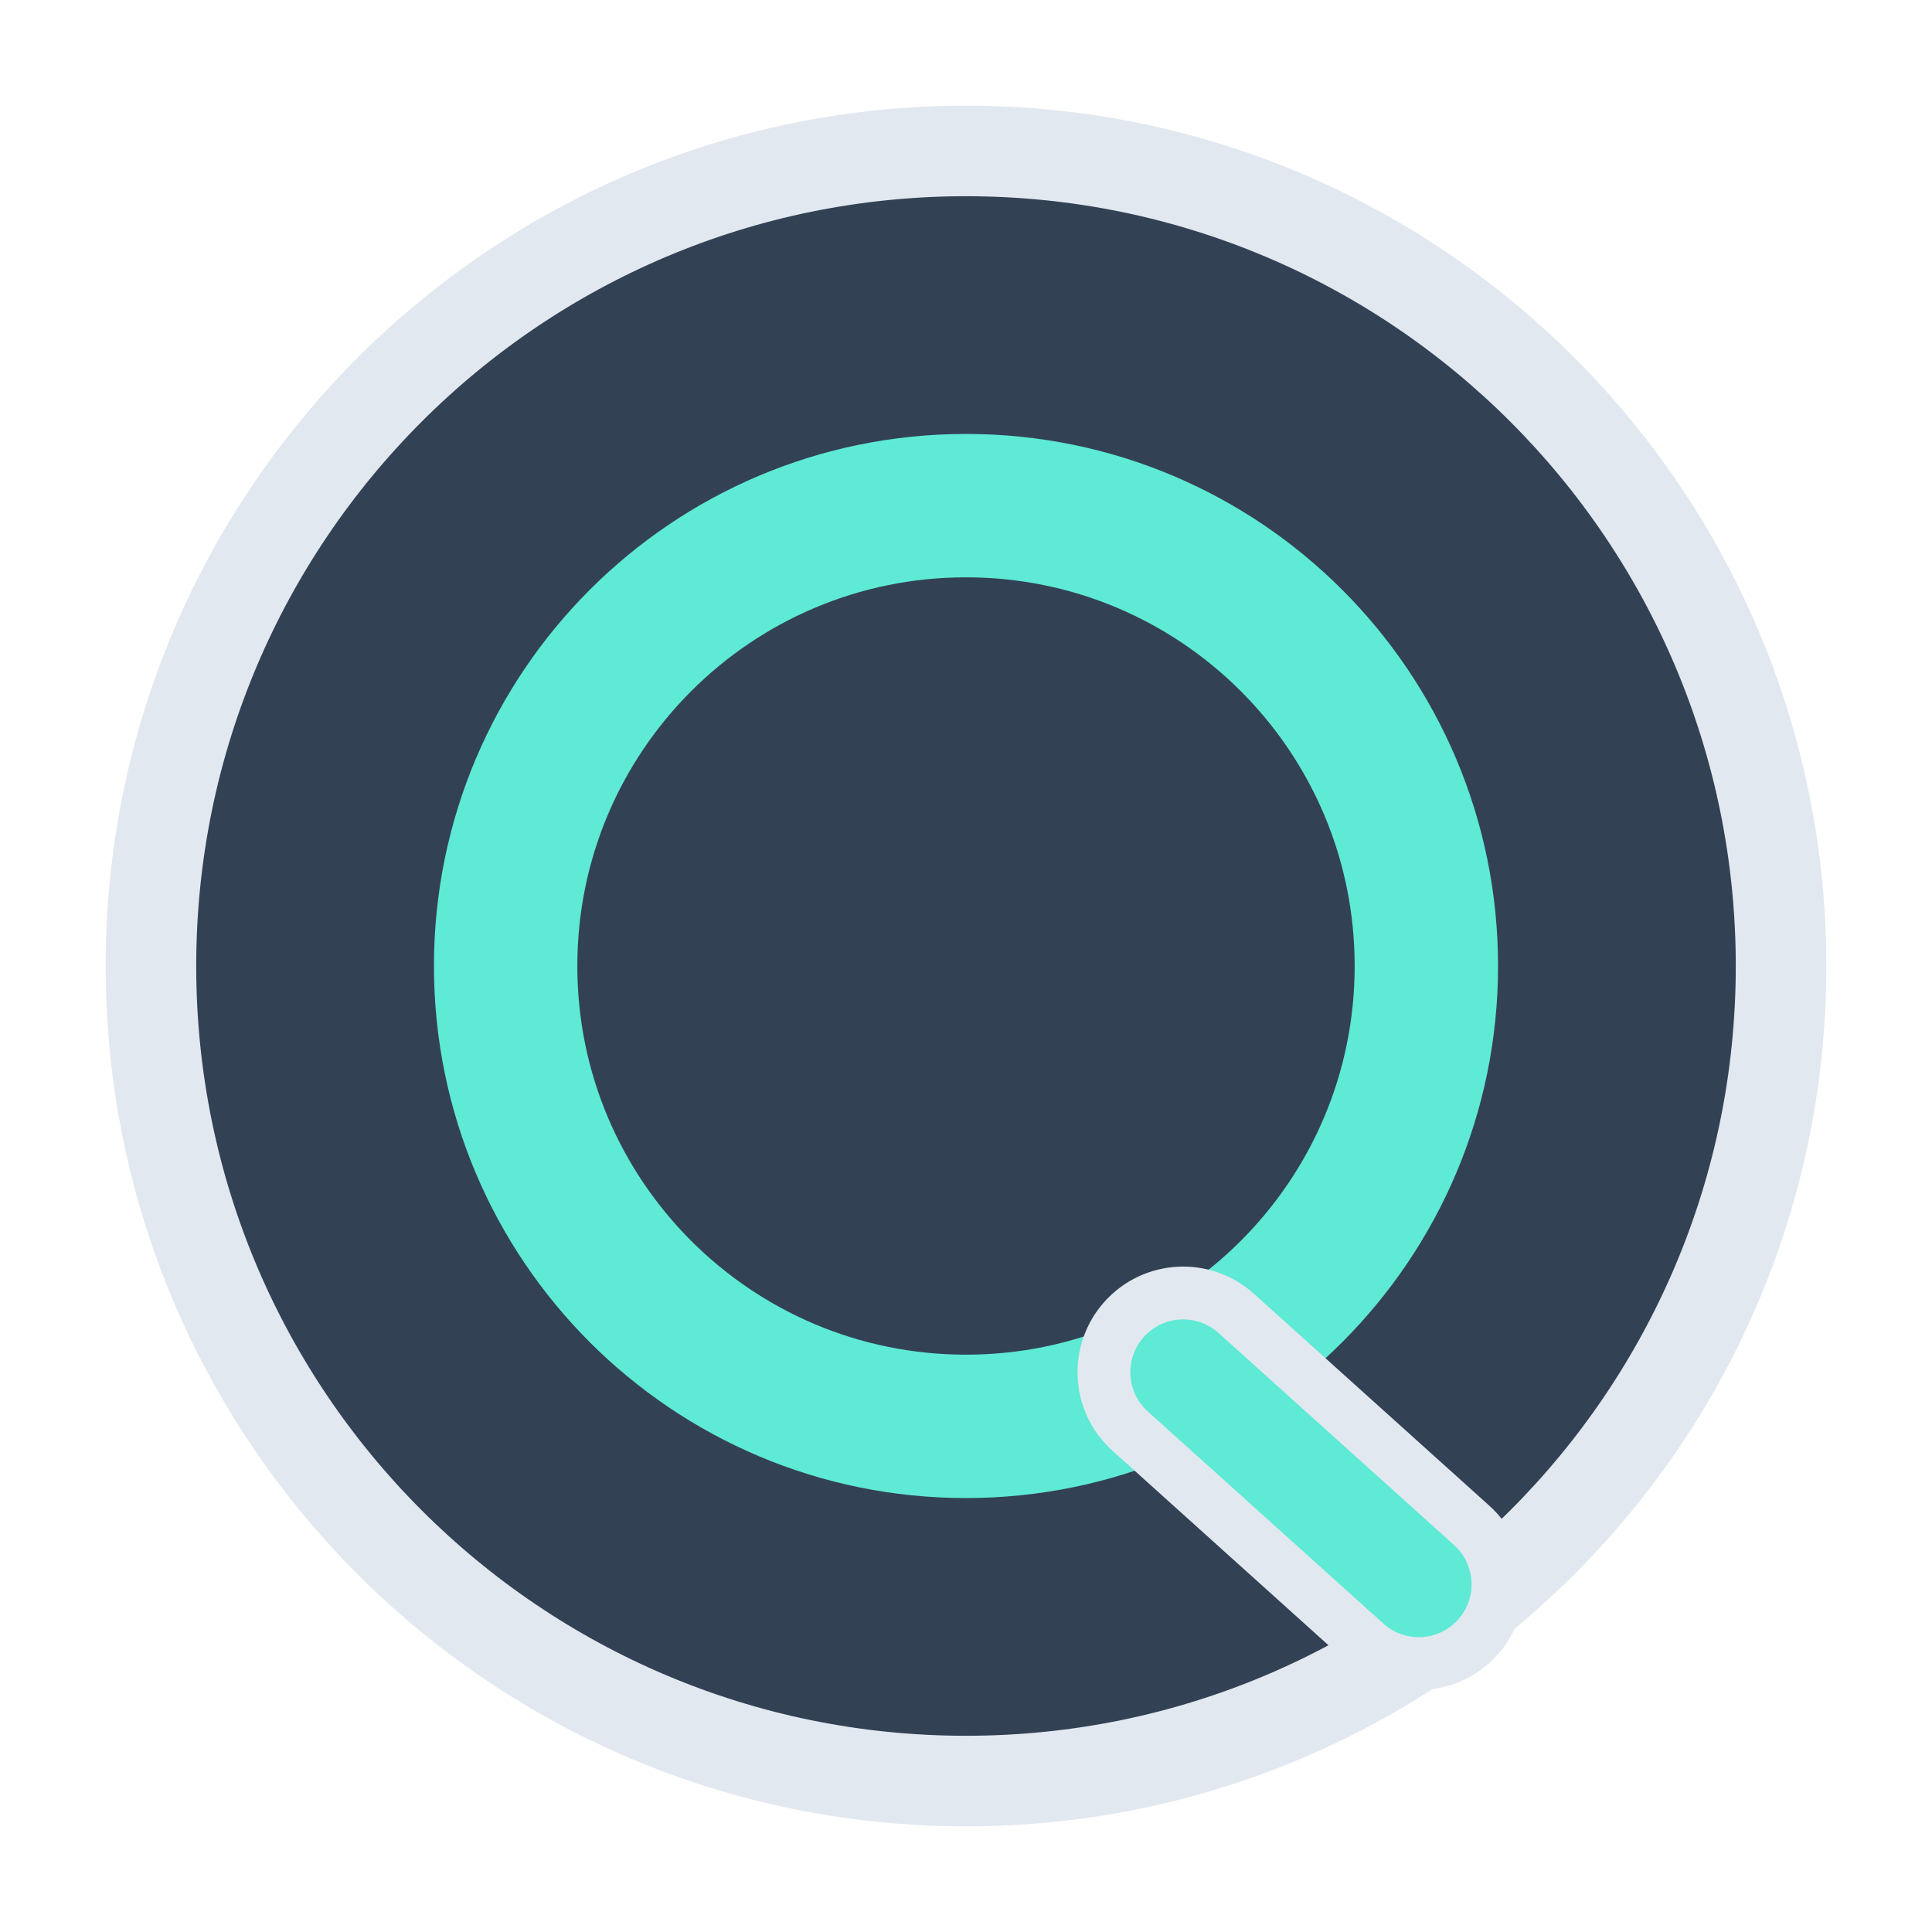
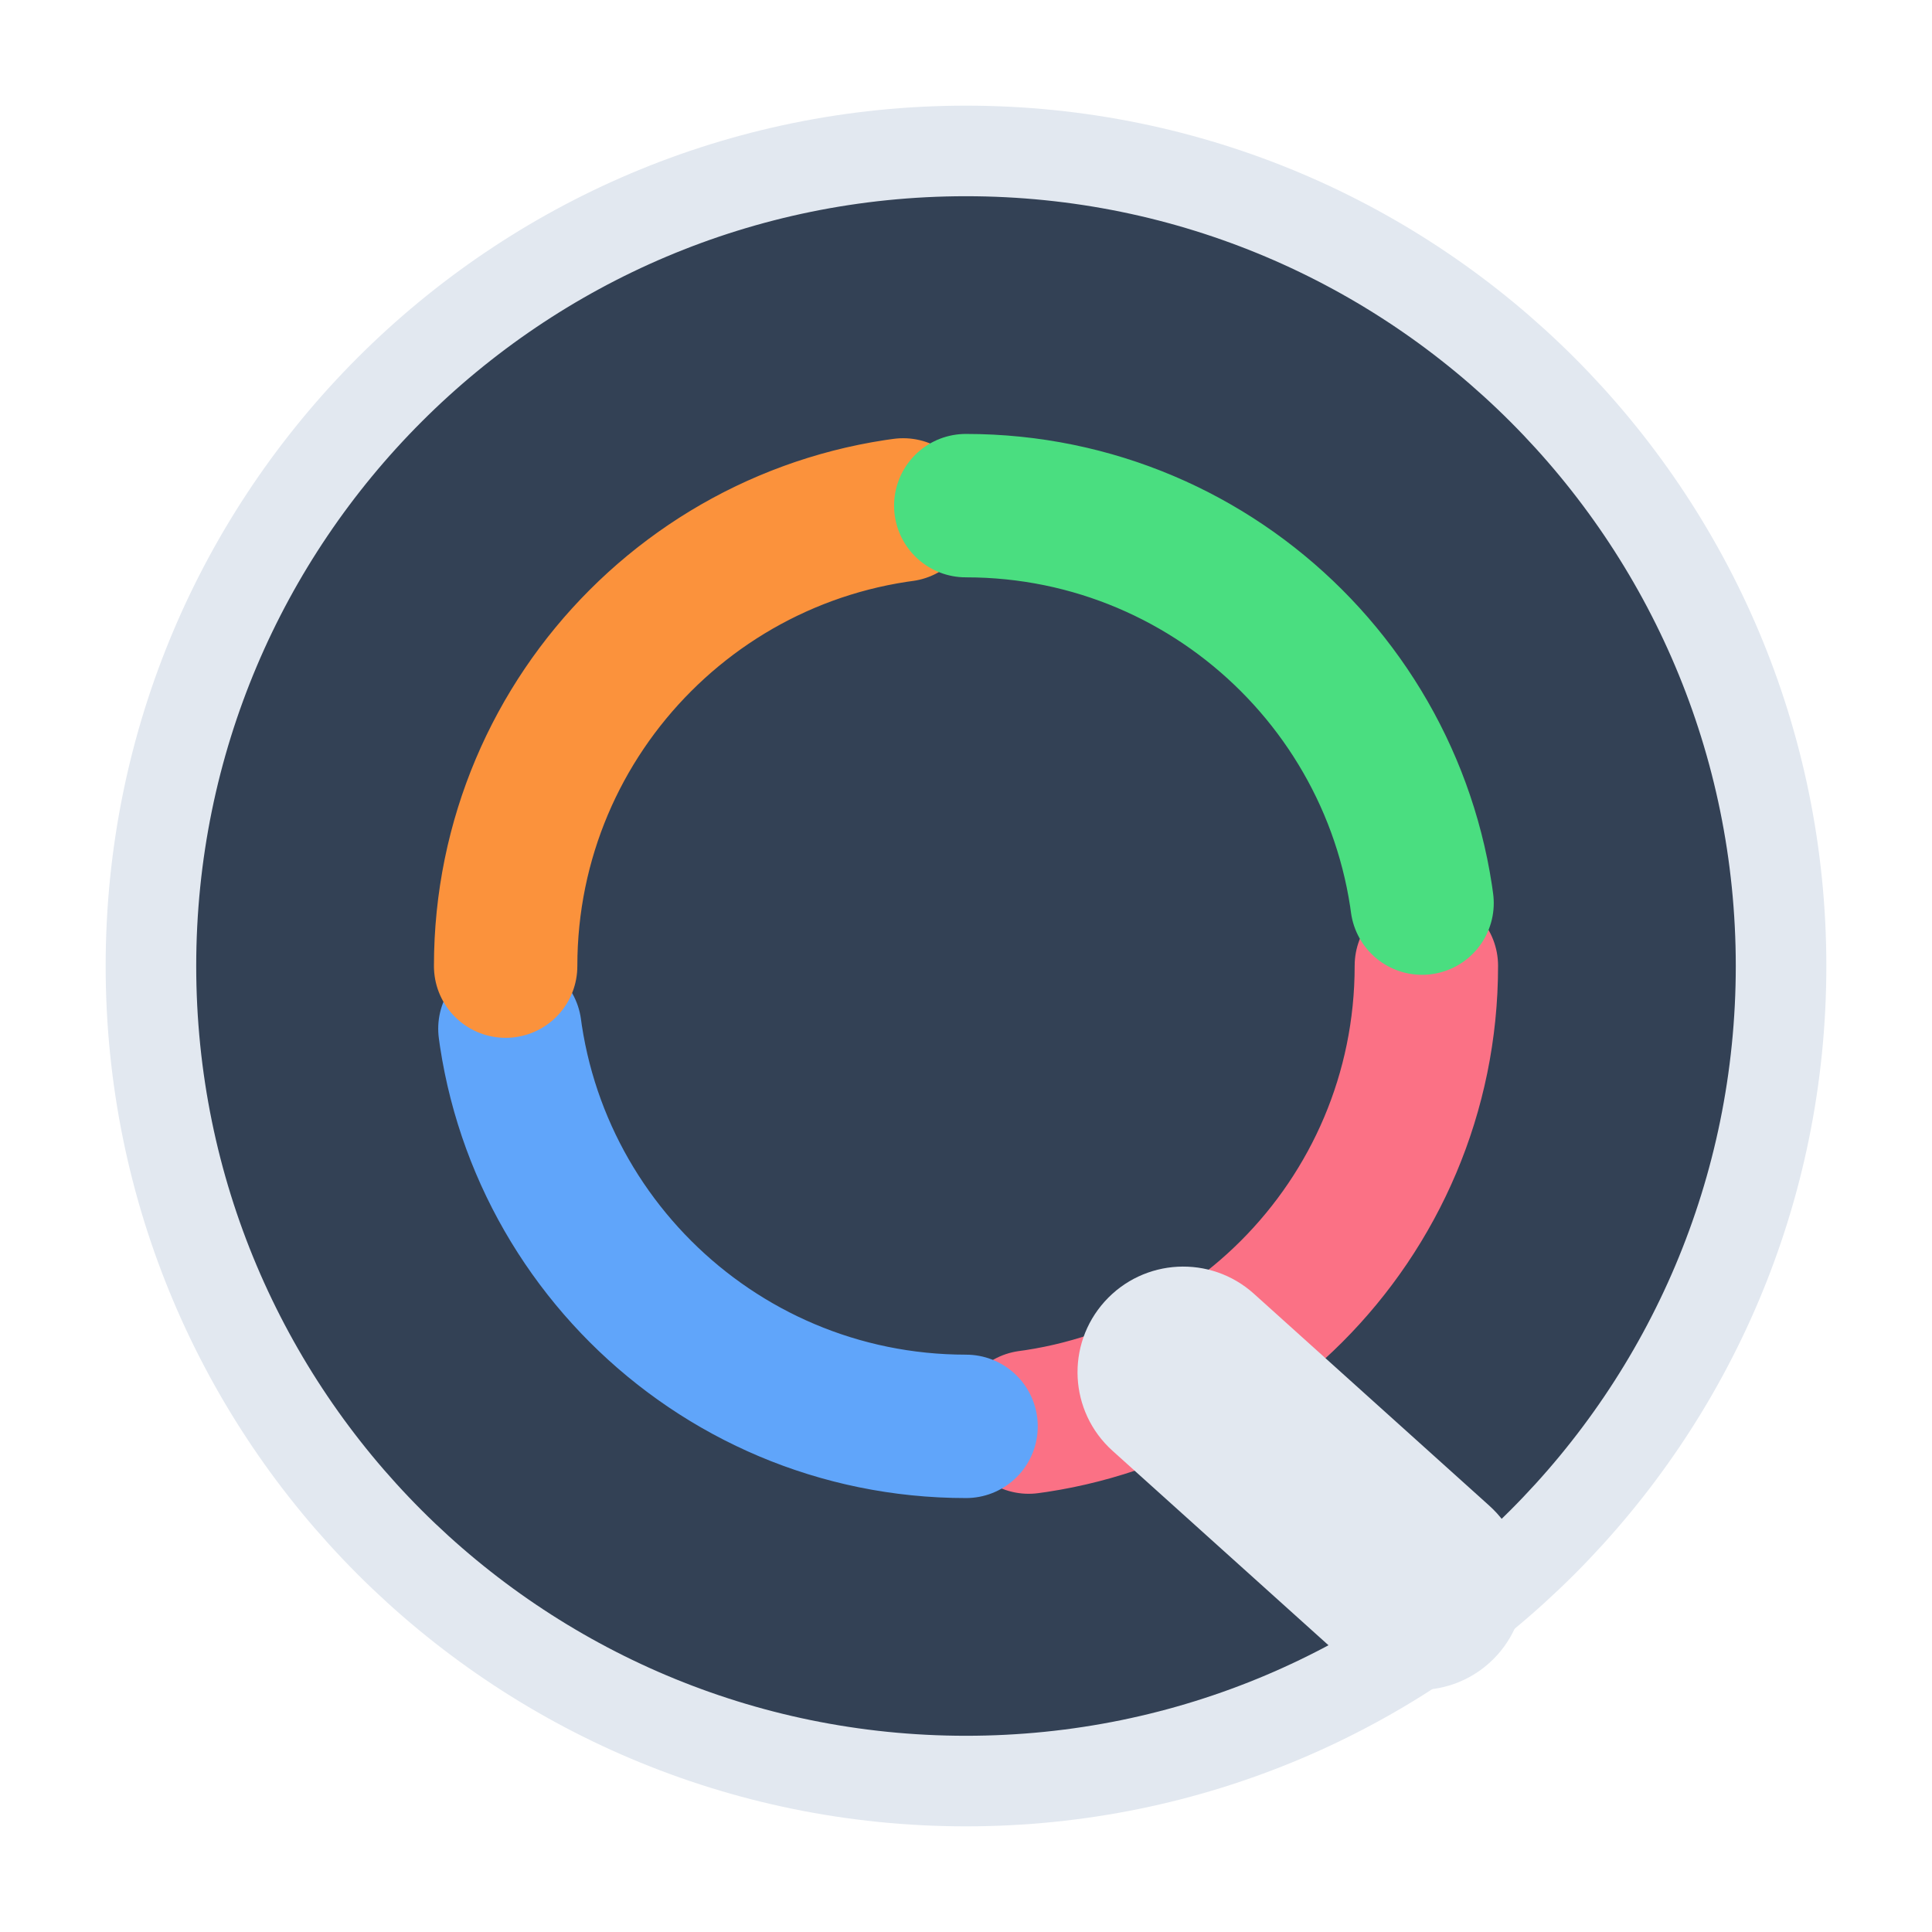
<svg xmlns="http://www.w3.org/2000/svg" width="512" height="512" viewBox="0 0 512 512" fill="none" role="img" aria-labelledby="title desc">
  <circle cx="256" cy="256" r="216" fill="#334155" stroke="#E2E8F0" stroke-width="24" />
-   <circle cx="256" cy="256" r="122" fill="none" stroke="#5EEAD4" stroke-width="38" stroke-linecap="round" />
-   <rect x="312" y="334" width="126" height="42" rx="21" transform="rotate(42 312 334)" fill="#5EEAD4" stroke="#E2E8F0" stroke-width="14" />
+   <circle cx="256" cy="256" r="122" fill="none" stroke="#FB7185" stroke-width="38" stroke-linecap="round" stroke-dasharray="175 591.55" stroke-dashoffset="0" />
+   <circle cx="256" cy="256" r="122" fill="none" stroke="#60A5FA" stroke-width="38" stroke-linecap="round" stroke-dasharray="175 591.55" stroke-dashoffset="-191.64" />
+   <circle cx="256" cy="256" r="122" fill="none" stroke="#FB923C" stroke-width="38" stroke-linecap="round" stroke-dasharray="175 591.55" stroke-dashoffset="-383.28" />
+   <circle cx="256" cy="256" r="122" fill="none" stroke="#4ADE80" stroke-width="38" stroke-linecap="round" stroke-dasharray="175 591.55" stroke-dashoffset="-574.92" />
+   <rect x="312" y="334" width="126" height="42" rx="21" transform="rotate(42 312 334)" fill="#E2E8F0" stroke="#E2E8F0" stroke-width="14" />
</svg>
